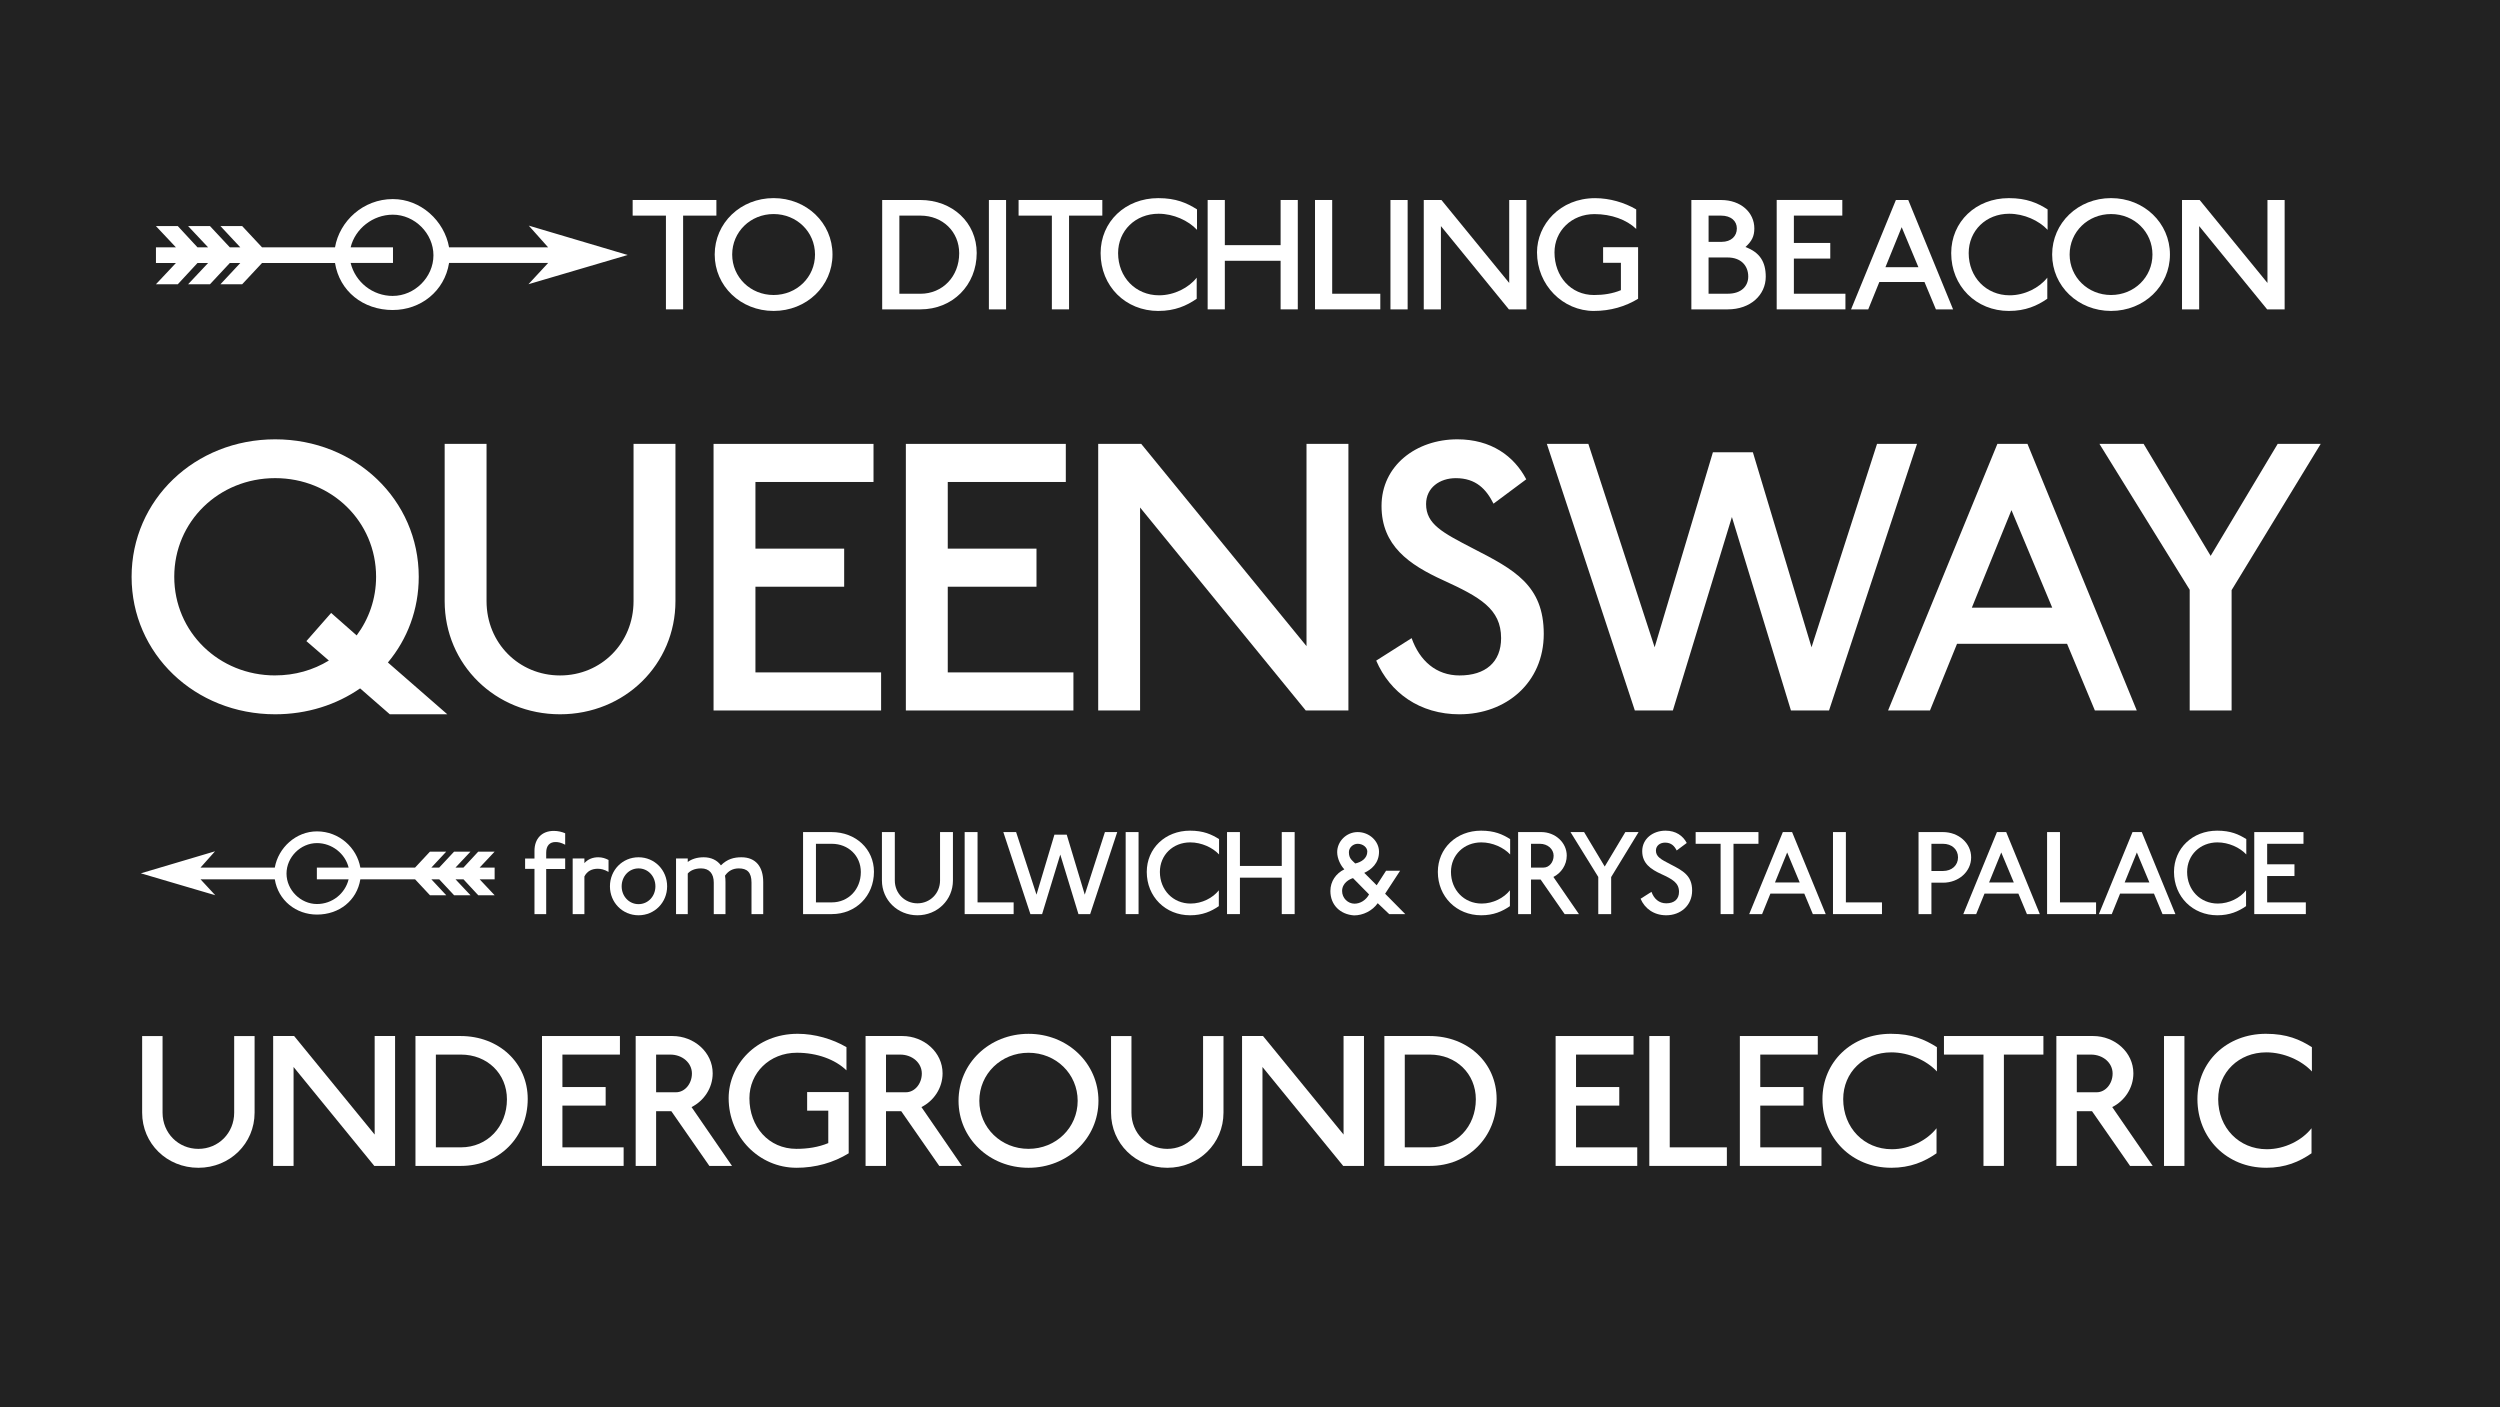
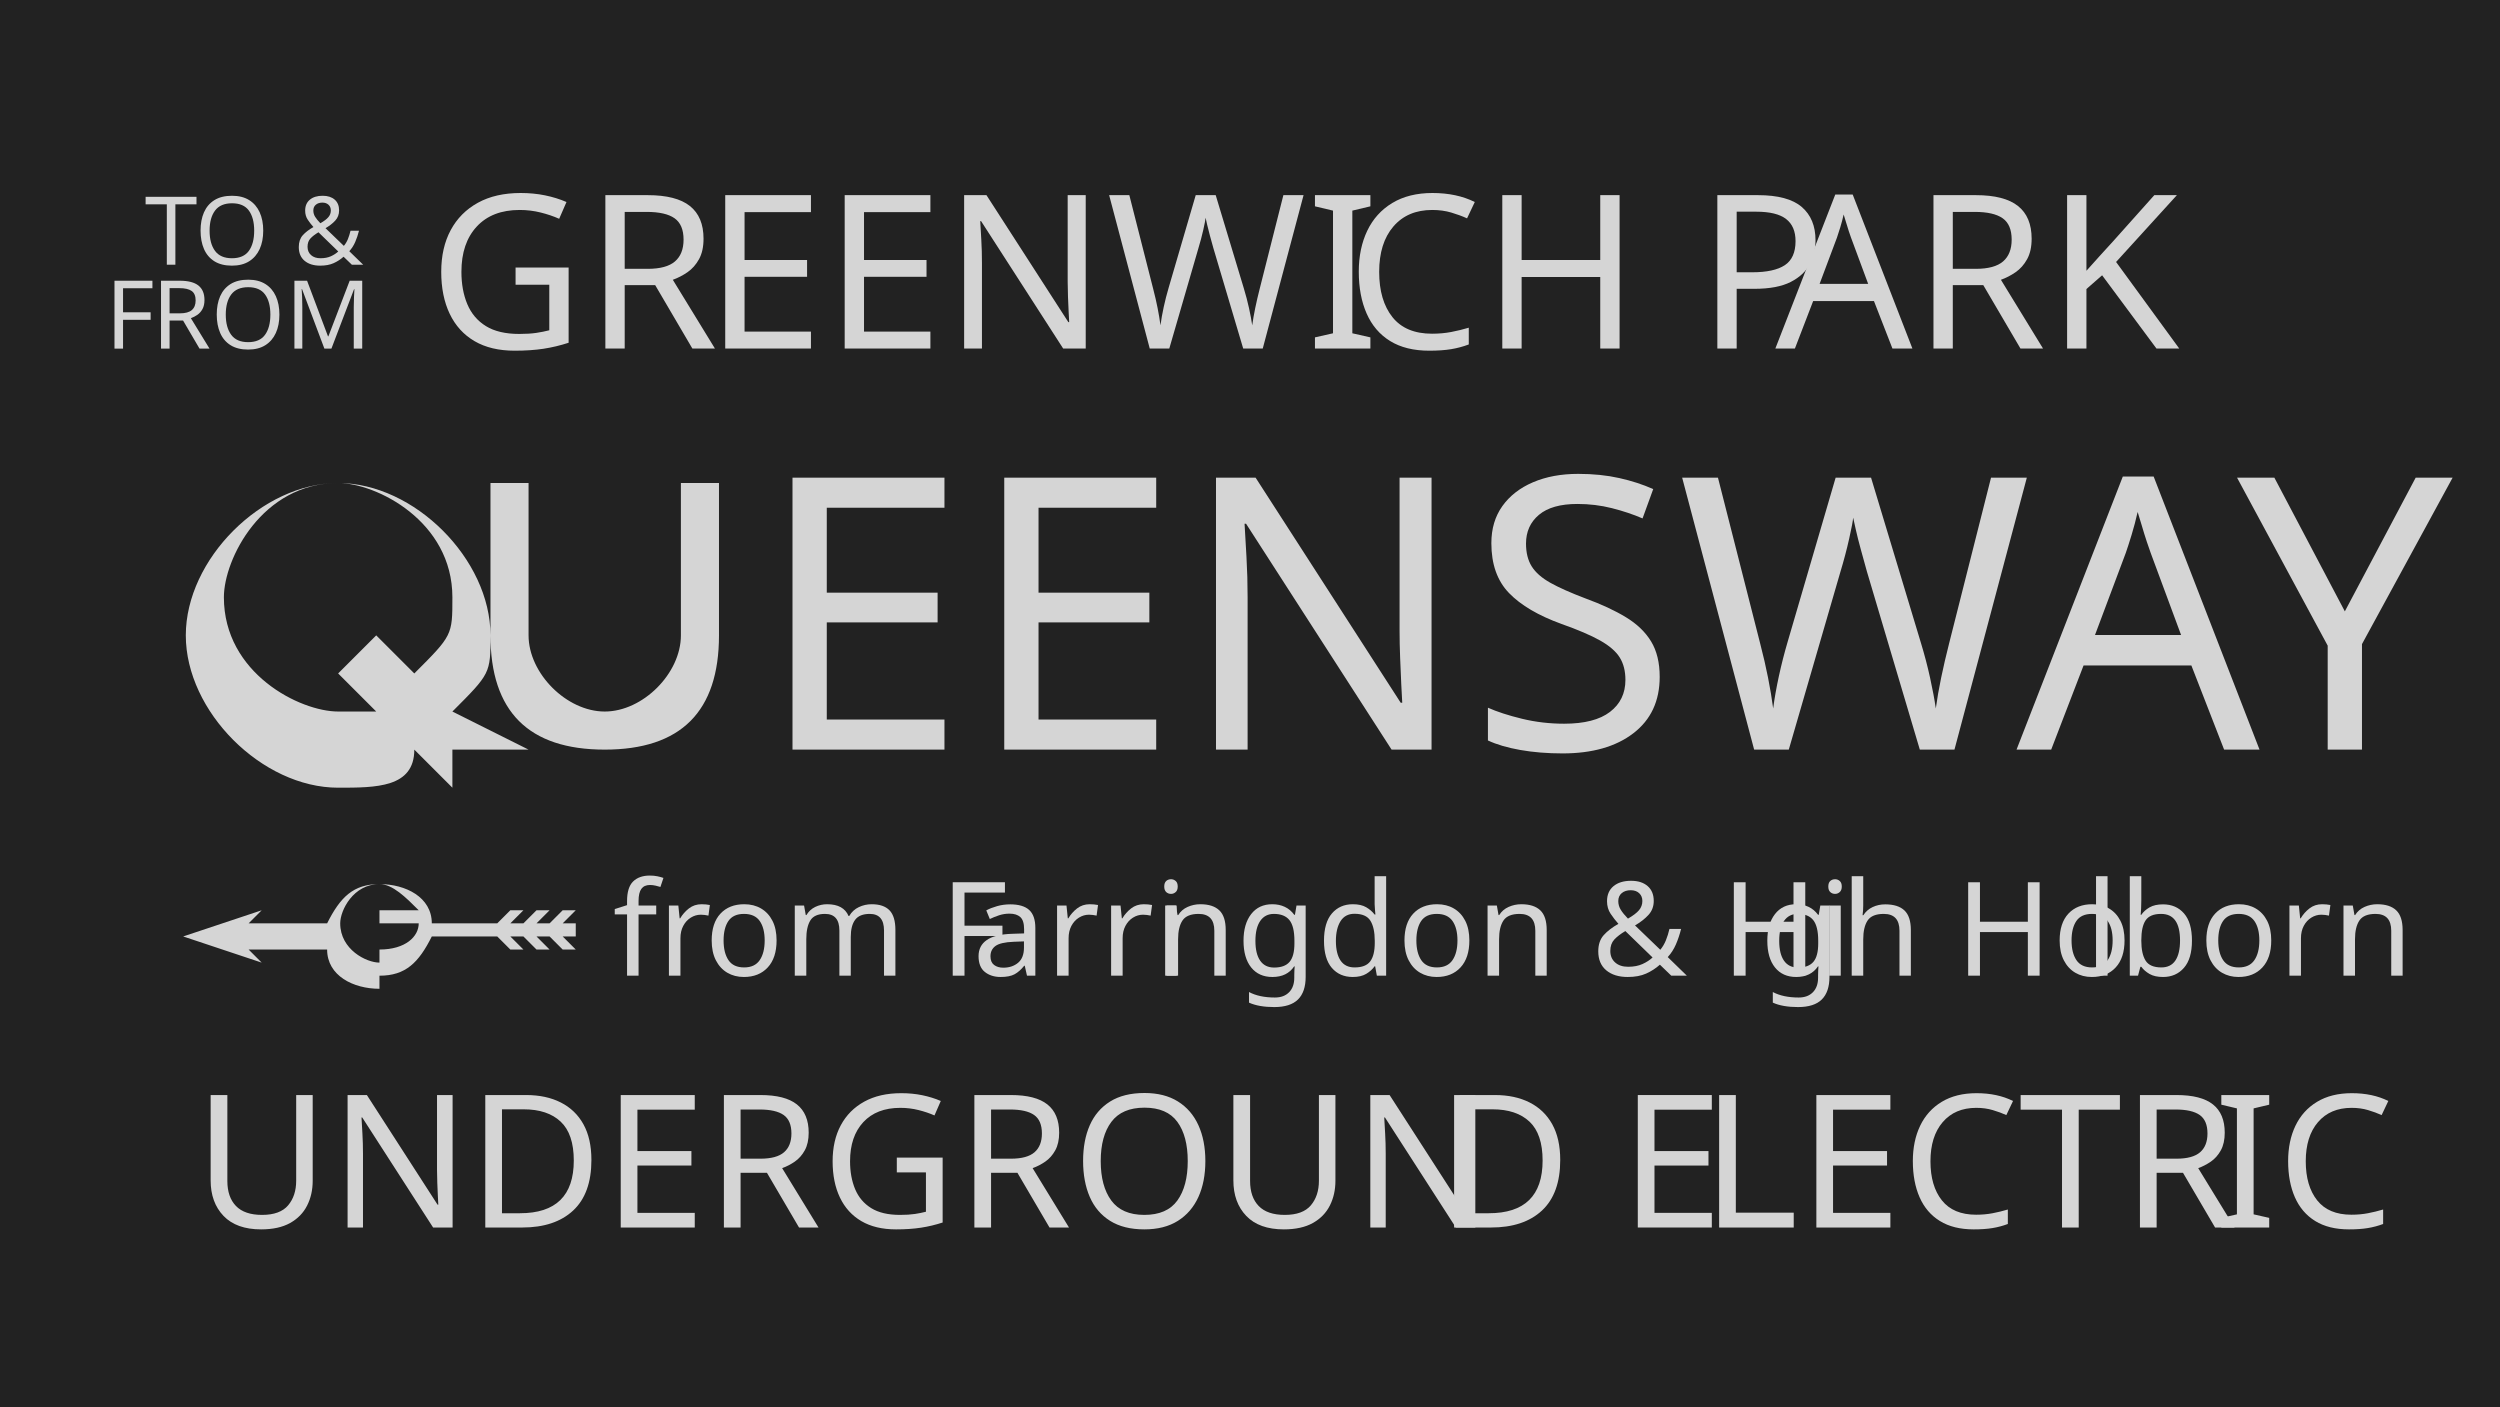
<svg xmlns="http://www.w3.org/2000/svg" width="100%" height="100%" viewBox="0 0 10667 6000" version="1.1" xml:space="preserve" style="fill-rule:evenodd;clip-rule:evenodd;stroke-linejoin:round;stroke-miterlimit:2;">
  <rect x="-446.8" y="-375.4" width="11560.2" height="6750.7" style="fill:#222;" />
-   <g>
-     <path d="M1676.1,1322.7c118.7,0 220.7,-80 240,-200.7l422.7,0l-84,90.7l423.3,-124.7l-422,-125.3l82.7,92.7l-422.7,0c-20,-113.3 -120.7,-206 -240,-206c-126.7,0 -227.3,94 -246.7,206l-311.3,0l-84.7,-90.7l-92.7,0l84.7,90.7l-44.7,0l-84.7,-90.7l-93.3,0l85.3,90.7l-45.3,0l-84,-90.7l-93.3,0l85.3,90.7l-85.3,0l0,66.7l85.3,0l-85.3,90.7l93.3,0l84,-90.7l45.3,0l-85.3,90.7l93.3,0l84.7,-90.7l44.7,0l-84.7,90.7l92.7,0l84.7,-90.7l311.3,0c19.3,120 119.3,200.7 246.7,200.7Zm0,-60c-86.7,0 -160,-59.3 -180,-140.7l180.7,0l0,-66.7l-180.7,0c19.3,-79.3 94.7,-139.3 180,-139.3c93.3,0 173.3,80 173.3,173.3c0,94 -80.7,173.3 -173.3,173.3Z" style="fill:#fff;fill-rule:nonzero;" />
-     <path d="M2841.4,1320l73.3,0l0,-400l142,0l0,-66.7l-357.3,0l0,66.7l142,0l0,400Z" style="fill:#fff;fill-rule:nonzero;" />
-     <path d="M3300.8,1326.7c140.7,0 251.3,-106 251.3,-240.7c0,-134.7 -110.7,-240.7 -251.3,-240.7c-140.7,0 -251.3,106 -251.3,240.7c0,134.7 110.7,240.7 251.3,240.7Zm0,-68c-98.7,0 -176.7,-76 -176.7,-172.7c0,-96.7 78,-172.7 176.7,-172.7c98.7,0 176.7,76 176.7,172.7c0,96.7 -78,172.7 -176.7,172.7Z" style="fill:#fff;fill-rule:nonzero;" />
-     <path d="M3764.1,1320l163.3,0c137.3,0 240,-103.3 240,-240.7c0,-129.3 -103.3,-226 -241.3,-226l-162,0l0,466.7Zm163.3,-66.7l-90,0l0,-333.3l90,0c94.7,0 165.3,68.7 165.3,160.7c0,98.7 -70.7,172.7 -165.3,172.7Z" style="fill:#fff;fill-rule:nonzero;" />
-     <rect x="4219.4" y="853.4" width="73.3" height="466.7" style="fill:#fff;fill-rule:nonzero;" />
-     <path d="M4488.1,1320l73.3,0l0,-400l142,0l0,-66.7l-357.3,0l0,66.7l142,0l0,400Z" style="fill:#fff;fill-rule:nonzero;" />
-     <path d="M4942.8,1326.7c70,0 120,-22 163.3,-52l0,-90c-34,43.3 -96,75.3 -160.7,75.3c-100,0 -174.7,-77.3 -174.7,-180c0,-96 74,-168 172.7,-168c64,0 127.3,29.3 164,68.7l0,-87.3c-43.3,-27.3 -89.3,-48 -165.3,-48c-140.7,0 -246,100.7 -246,234.7c0,140.7 106,246.7 246.7,246.7Z" style="fill:#fff;fill-rule:nonzero;" />
-     <path d="M5152.8,1320l0,-466.7l73.3,0l0,192.7l238,0l0,-192.7l73.3,0l0,466.7l-73.3,0l0,-207.3l-238,0l0,207.3l-73.3,0Z" style="fill:#fff;fill-rule:nonzero;" />
-     <path d="M5610.8,1320l278.7,0l0,-66.7l-205.3,0l0,-400l-73.3,0l0,466.7Z" style="fill:#fff;fill-rule:nonzero;" />
-     <rect x="5932.8" y="853.4" width="73.3" height="466.7" style="fill:#fff;fill-rule:nonzero;" />
-     <path d="M6074.8,1320l73.3,0l0,-355.3l290,355.3l74.7,0l0,-466.7l-73.3,0l0,354l-289.3,-354l-75.3,0l0,466.7Z" style="fill:#fff;fill-rule:nonzero;" />
-     <path d="M6801.4,1326.7c69.3,0 134,-18.7 188,-52l0,-220l-149.3,0l0,66.7l76,0l0,116.7c-35.3,14.7 -74,20.7 -114.7,20.7c-99.3,0 -168.7,-79.3 -168.7,-182c0,-90.7 72,-163.3 170.7,-163.3c72,0 137.3,24 178,63.3l0,-83.3c-50,-29.3 -113.3,-48 -175.3,-48c-150.7,0 -248,113.3 -248,231.3c0,139.3 110,250 243.3,250Z" style="fill:#fff;fill-rule:nonzero;" />
-     <path d="M7216.8,1320l155.3,0c96.7,0 162,-61.3 162,-139.3c0,-63.3 -25.3,-104 -86.7,-126.7c27.3,-24.7 38,-46 38,-79.3c0,-68 -57.3,-121.3 -142,-121.3l-126.7,0l0,466.7Zm156,-66.7l-82.7,0l0,-154.7l81.3,0c56.7,0 88,34.7 88,81.3c0,42 -30.7,73.3 -86.7,73.3Zm-27.3,-221.3l-55.3,0l0,-112l53.3,0c42.7,0 67.3,23.3 67.3,54.7c0,32.7 -24,57.3 -65.3,57.3Z" style="fill:#fff;fill-rule:nonzero;" />
-     <path d="M7580.8,1320l293.3,0l0,-66.7l-220,0l0,-150l155.3,0l0,-66.7l-155.3,0l0,-116.7l206.7,0l0,-66.7l-280,0l0,466.7Z" style="fill:#fff;fill-rule:nonzero;" />
-     <path d="M7898.1,1320l73.3,0l47.3,-116.7l192.7,0l48.7,116.7l73.3,0l-191.3,-466.7l-52.7,0l-191.3,466.7Zm146.7,-180l69.3,-170.7l71.3,170.7l-140.7,0Z" style="fill:#fff;fill-rule:nonzero;" />
-     <path d="M8572.1,1326.7c70,0 120,-22 163.3,-52l0,-90c-34,43.3 -96,75.3 -160.7,75.3c-100,0 -174.7,-77.3 -174.7,-180c0,-96 74,-168 172.7,-168c64,0 127.3,29.3 164,68.7l0,-87.3c-43.3,-27.3 -89.3,-48 -165.3,-48c-140.7,0 -246,100.7 -246,234.7c0,140.7 106,246.7 246.7,246.7Z" style="fill:#fff;fill-rule:nonzero;" />
-     <path d="M9007.4,1326.7c140.7,0 251.3,-106 251.3,-240.7c0,-134.7 -110.7,-240.7 -251.3,-240.7c-140.7,0 -251.3,106 -251.3,240.7c0,134.7 110.7,240.7 251.3,240.7Zm0,-68c-98.7,0 -176.7,-76 -176.7,-172.7c0,-96.7 78,-172.7 176.7,-172.7c98.7,0 176.7,76 176.7,172.7c0,96.7 -78,172.7 -176.7,172.7Z" style="fill:#fff;fill-rule:nonzero;" />
-     <path d="M9310.1,1320l73.3,0l0,-355.3l290,355.3l74.7,0l0,-466.7l-73.3,0l0,354l-289.3,-354l-75.3,0l0,466.7Z" style="fill:#fff;fill-rule:nonzero;" />
-     <path d="M1663.2,3047.7l245.4,0l-253.5,-221c82.9,-99.1 131.6,-225.9 131.6,-365.6c0,-328.2 -269.8,-586.6 -612.6,-586.6c-342.9,0 -612.6,258.4 -612.6,586.6c0,328.2 269.8,586.6 612.6,586.6c136.5,0 261.6,-40.6 362.4,-110.5l126.7,110.5Zm-489.1,-165.8c-240.5,0 -430.6,-185.3 -430.6,-420.9c0,-235.6 190.1,-420.9 430.6,-420.9c240.5,0 430.6,185.3 430.6,420.9c0,94.2 -30.9,180.4 -82.9,250.2l-108.9,-95.9l-105.6,120.2l95.9,82.9c-66.6,40.6 -144.6,63.4 -229.1,63.4Zm1215.5,165.8c276.2,0 492.4,-212.9 492.4,-482.6l0,-671.1l-178.8,0l0,671.1c0,178.8 -138.1,316.9 -313.6,316.9c-175.5,0 -313.6,-138.1 -313.6,-316.9l0,-671.1l-178.7,0l0,671.1c0,269.8 216.1,482.6 492.4,482.6Z" style="fill:#fff;fill-rule:nonzero;" />
-     <path d="M3044.5,3031.5l715,0l0,-162.5l-536.2,0l0,-365.6l378.6,0l0,-162.5l-378.6,0l0,-284.4l503.8,0l0,-162.5l-682.5,0l0,1137.5Z" style="fill:#fff;fill-rule:nonzero;" />
-     <path d="M3865.1,3031.5l715,0l0,-162.5l-536.2,0l0,-365.6l378.6,0l0,-162.5l-378.6,0l0,-284.4l503.7,0l0,-162.5l-682.5,0l0,1137.5Z" style="fill:#fff;fill-rule:nonzero;" />
-     <path d="M4685.7,3031.5l178.8,0l0,-866.1l706.9,866.1l182,0l0,-1137.5l-178.8,0l0,862.9l-705.2,-862.9l-183.6,0l0,1137.5Z" style="fill:#fff;fill-rule:nonzero;" />
-     <path d="M6227.8,3047.7c198.3,0 359.1,-134.9 359.1,-342.9c0,-208 -126.8,-274.6 -300.6,-364c-131.6,-68.3 -201.5,-104 -201.5,-190.1c0,-69.9 58.5,-110.5 126.8,-110.5c86.1,0 130,47.1 160.9,108.9l139.7,-104c-52,-99.1 -149.5,-170.6 -294.1,-170.6c-175.5,0 -323.4,112.1 -323.4,284.4c0,169 117,250.3 263.2,316.9c156,71.5 247,121.9 247,247c0,102.4 -66.6,159.2 -177.1,159.2c-100.7,0 -170.6,-63.4 -204.7,-159.2l-151.1,95.9c58.5,136.5 185.2,229.1 355.9,229.1Z" style="fill:#fff;fill-rule:nonzero;" />
-     <path d="M6975.3,3031.5l162.5,0l251.9,-825.5l251.9,825.5l162.5,0l375.4,-1137.5l-170.6,0l-279.5,867.8l-250.2,-832l-170.6,0l-248.6,832l-282.8,-867.8l-177.1,0l375.4,1137.5Z" style="fill:#fff;fill-rule:nonzero;" />
-     <path d="M8056,3031.5l178.8,0l115.4,-284.4l469.6,0l118.6,284.4l178.8,0l-466.4,-1137.5l-128.4,0l-466.4,1137.5Zm357.5,-438.8l169,-416l173.9,416l-342.9,0Z" style="fill:#fff;fill-rule:nonzero;" />
-     <path d="M9343,3031.5l178.8,0l0,-513.5l380.2,-624l-183.6,0l-286,477.8l-286,-477.8l-188.5,0l385.1,622.4l0,515.1Z" style="fill:#fff;fill-rule:nonzero;" />
-     <path d="M1352.5,3902.3c95.5,0 170.5,-60.5 185,-150.5l233.5,0l63.5,68l69.5,0l-63.5,-68l33.5,0l63.5,68l70,0l-64,-68l34,0l63,68l70,0l-64,-68l64,0l0,-50l-64,0l64,-68l-70,0l-63,68l-34,0l64,-68l-70,0l-63.5,68l-33.5,0l63.5,-68l-69.5,0l-63.5,68l-233.5,0c-14.5,-84 -90,-154.5 -185,-154.5c-89.5,0 -165,69.5 -180,154.5l-317,0l62,-69.5l-316.5,94l317.5,93.5l-63,-68l317,0c14.5,90.5 91,150.5 180,150.5Zm0,-45c-69.5,0 -130,-59.5 -130,-130c0,-70 60,-130 130,-130c64,0 120.5,45 135,104.5l-135.5,0l0,50l135.5,0c-15,61 -70,105.5 -135,105.5Z" style="fill:#fff;fill-rule:nonzero;" />
-     <path d="M2280.5,3900.3l50,0l0,-192.5l81,0l0,-45l-81,0l0,-25c0,-30.5 16,-45 39.5,-45c12,0 23,2 41.5,11.5l0,-49c-14.5,-6 -30.5,-10 -48.5,-10c-52,0 -82.5,34 -82.5,85l0,33l-40,0l0,44l40,0l0,193Z" style="fill:#fff;fill-rule:nonzero;" />
-     <path d="M2443.5,3900.3l50,0l0,-160.5c11.5,-23 32,-33 57,-33c13.5,0 27.5,3 46,13.5l0,-51c-13.5,-7 -27,-11.5 -44,-11.5c-23,0 -44,8 -59,25l0,-20l-50,0l0,237.5Z" style="fill:#fff;fill-rule:nonzero;" />
-     <path d="M2724.5,3905.3c68.5,0 122,-54.5 122,-123.5c0,-69.5 -53.5,-124 -122,-124c-68.5,0 -122,54.5 -122,124c0,69 53.5,123.5 122,123.5Zm0,-47.5c-40.5,0 -72,-33.5 -72,-76c0,-43 31.5,-76.5 72,-76.5c40.5,0 72,33.5 72,76.5c0,42.5 -31.5,76 -72,76Z" style="fill:#fff;fill-rule:nonzero;" />
-     <path d="M3206.5,3765.8l0,134.5l50,0l0,-137c0,-64.5 -31.5,-105.5 -93,-105.5c-32,0 -60.5,7.5 -87.5,34.5c-16,-22 -41.5,-34.5 -73.5,-34.5c-28,0 -51,7.5 -68,20l0,-15l-50,0l0,237.5l50,0l0,-173c10.5,-12.5 29.5,-22 57,-22c35,0 54,22.5 54,60.5l0,134.5l50,0l0,-137c0,-9.5 -0.5,-18.5 -2,-27c14.5,-21 34,-31 59,-31c35,0 54,16.5 54,60.5Z" style="fill:#fff;fill-rule:nonzero;" />
-     <path d="M3426.5,3900.3l122.5,0c103,0 180,-77.5 180,-180.5c0,-97 -77.5,-169.5 -181,-169.5l-121.5,0l0,350Zm122.5,-50l-67.5,0l0,-250l67.5,0c71,0 124,51.5 124,120.5c0,74 -53,129.5 -124,129.5Z" style="fill:#fff;fill-rule:nonzero;" />
-     <path d="M3914.5,3905.3c85,0 151.5,-65.5 151.5,-148.5l0,-206.5l-55,0l0,206.5c0,55 -42.5,97.5 -96.5,97.5c-54,0 -96.5,-42.5 -96.5,-97.5l0,-206.5l-55,0l0,206.5c0,83 66.5,148.5 151.5,148.5Z" style="fill:#fff;fill-rule:nonzero;" />
-     <path d="M4116,3900.3l209,0l0,-50l-154,0l0,-300l-55,0l0,350Z" style="fill:#fff;fill-rule:nonzero;" />
-     <path d="M4396.5,3900.3l50,0l77.5,-254l77.5,254l50,0l115.5,-350l-52.5,0l-86,267l-77,-256l-52.5,0l-76.5,256l-87,-267l-54.5,0l115.5,350Z" style="fill:#fff;fill-rule:nonzero;" />
-     <rect x="4803" y="3550.3" width="55" height="350" style="fill:#fff;fill-rule:nonzero;" />
-     <path d="M5078,3905.3c52.5,0 90,-16.5 122.5,-39l0,-67.5c-25.5,32.5 -72,56.5 -120.5,56.5c-75,0 -131,-58 -131,-135c0,-72 55.5,-126 129.5,-126c48,0 95.5,22 123,51.5l0,-65.5c-32.5,-20.5 -67,-36 -124,-36c-105.5,0 -184.5,75.5 -184.5,176c0,105.5 79.5,185 185,185Z" style="fill:#fff;fill-rule:nonzero;" />
-     <path d="M5235.5,3900.3l0,-350l55,0l0,144.5l178.5,0l0,-144.5l55,0l0,350l-55,0l0,-155.5l-178.5,0l0,155.5l-55,0Z" style="fill:#fff;fill-rule:nonzero;" />
-     <path d="M5777.5,3905.8c38.5,0 78,-19.5 101,-52l49,46.5l68.5,0l-86,-87l64,-98l-60,0l-40,62l-53,-53c29.5,-13.5 63,-40.5 63,-90c0,-45 -41,-84 -91,-84c-48.5,0 -87.5,40 -87.5,85.5c0,28.5 15.5,58 30.5,73.5c-35.5,17.5 -59.5,50.5 -59.5,92.5c0,60 42.5,100 101,104Zm2,-50c-28.5,0 -53,-24 -53,-54c0,-34.5 32,-51 46.5,-55l68.5,69.5c-13.5,25 -38,39.5 -62,39.5Zm3,-171.5c-15,-15 -27,-21.5 -27,-48.5c0,-18.5 17,-35.5 37.5,-35.5c22.5,0 41,15.5 41,33c0,29.5 -26,45.5 -51.5,51Z" style="fill:#fff;fill-rule:nonzero;" />
-     <path d="M6320,3905.3c52.5,0 90,-16.5 122.5,-39l0,-67.5c-25.5,32.5 -72,56.5 -120.5,56.5c-75,0 -131,-58 -131,-135c0,-72 55.5,-126 129.5,-126c48,0 95.5,22 123,51.5l0,-65.5c-32.5,-20.5 -67,-36 -124,-36c-105.5,0 -184.5,75.5 -184.5,176c0,105.5 79.5,185 185,185Z" style="fill:#fff;fill-rule:nonzero;" />
-     <path d="M6477.5,3900.3l55,0l0,-147.5l41,0l102.5,147.5l61,0l-109,-158.5c33,-16.5 57,-51 57,-91c0,-56.5 -50,-100.5 -108.5,-100.5l-99,0l0,350Zm108.5,-198.5l-53.5,0l0,-101.5l38,0c33,0 58.5,22.5 58.5,51c0,27.5 -19,50.5 -43,50.5Z" style="fill:#fff;fill-rule:nonzero;" />
-     <path d="M6819.5,3900.3l55,0l0,-158l117,-192l-56.5,0l-88,147l-88,-147l-58,0l118.5,191.5l0,158.5Z" style="fill:#fff;fill-rule:nonzero;" />
-     <path d="M7109.5,3905.3c61,0 110.5,-41.5 110.5,-105.5c0,-64 -39,-84.5 -92.5,-112c-40.5,-21 -62,-32 -62,-58.5c0,-21.5 18,-34 39,-34c26.5,0 40,14.5 49.5,33.5l43,-32c-16,-30.5 -46,-52.5 -90.5,-52.5c-54,0 -99.5,34.5 -99.5,87.5c0,52 36,77 81,97.5c48,22 76,37.5 76,76c0,31.5 -20.5,49 -54.5,49c-31,0 -52.5,-19.5 -63,-49l-46.5,29.5c18,42 57,70.5 109.5,70.5Z" style="fill:#fff;fill-rule:nonzero;" />
-     <path d="M7341.5,3900.3l55,0l0,-300l106.5,0l0,-50l-268,0l0,50l106.5,0l0,300Z" style="fill:#fff;fill-rule:nonzero;" />
-     <path d="M7463.5,3900.3l55,0l35.5,-87.5l144.5,0l36.5,87.5l55,0l-143.5,-350l-39.5,0l-143.5,350Zm110,-135l52,-128l53.5,128l-105.5,0Z" style="fill:#fff;fill-rule:nonzero;" />
-     <path d="M7821,3900.3l209,0l0,-50l-154,0l0,-300l-55,0l0,350Z" style="fill:#fff;fill-rule:nonzero;" />
-     <path d="M8186,3900.3l55,0l0,-134l49.5,0c67,0 120,-47.5 120,-108c0,-60.5 -53,-108 -120.5,-108l-104,0l0,350Zm104.5,-184l-49.5,0l0,-116l49.5,0c37.5,0 64,24 64,58c0,34 -26.5,58 -64,58Z" style="fill:#fff;fill-rule:nonzero;" />
-     <path d="M8377,3900.3l55,0l35.5,-87.5l144.5,0l36.5,87.5l55,0l-143.5,-350l-39.5,0l-143.5,350Zm110,-135l52,-128l53.5,128l-105.5,0Z" style="fill:#fff;fill-rule:nonzero;" />
-     <path d="M8734.5,3900.3l209,0l0,-50l-154,0l0,-300l-55,0l0,350Z" style="fill:#fff;fill-rule:nonzero;" />
-     <path d="M8955.5,3900.3l55,0l35.5,-87.5l144.5,0l36.5,87.5l55,0l-143.5,-350l-39.5,0l-143.5,350Zm110,-135l52,-128l53.5,128l-105.5,0Z" style="fill:#fff;fill-rule:nonzero;" />
-     <path d="M9461,3905.3c52.5,0 90,-16.5 122.5,-39l0,-67.5c-25.5,32.5 -72,56.5 -120.5,56.5c-75,0 -131,-58 -131,-135c0,-72 55.5,-126 129.5,-126c48,0 95.5,22 123,51.5l0,-65.5c-32.5,-20.5 -67,-36 -124,-36c-105.5,0 -184.5,75.5 -184.5,176c0,105.5 79.5,185 185,185Z" style="fill:#fff;fill-rule:nonzero;" />
-     <path d="M9618.5,3900.3l220,0l0,-50l-165,0l0,-112.5l116.5,0l0,-50l-116.5,0l0,-87.5l155,0l0,-50l-210,0l0,350Z" style="fill:#fff;fill-rule:nonzero;" />
-     <path d="M846.4,4982.7c134.6,0 239.9,-103.7 239.9,-235.1l0,-327l-87.1,0l0,327c0,87.1 -67.3,154.4 -152.8,154.4c-85.5,0 -152.8,-67.3 -152.8,-154.4l0,-327l-87.1,0l0,327c0,131.4 105.3,235.1 239.9,235.1Z" style="fill:#fff;fill-rule:nonzero;" />
-     <path d="M1165.5,4974.7l87.1,0l0,-422l344.4,422l88.7,0l0,-554.2l-87.1,0l0,420.4l-343.6,-420.4l-89.5,0l0,554.2Z" style="fill:#fff;fill-rule:nonzero;" />
-     <path d="M1772.7,4974.7l194,0c163.1,0 285,-122.7 285,-285.8c0,-153.6 -122.7,-268.4 -286.6,-268.4l-192.4,0l0,554.2Zm194,-79.2l-106.9,0l0,-395.8l106.9,0c112.4,0 196.3,81.5 196.3,190.8c0,117.2 -83.9,205 -196.3,205Z" style="fill:#fff;fill-rule:nonzero;" />
-     <path d="M2312.6,4974.7l348.3,0l0,-79.2l-261.2,0l0,-178.1l184.5,0l0,-79.2l-184.5,0l0,-138.5l245.4,0l0,-79.2l-332.5,0l0,554.2Z" style="fill:#fff;fill-rule:nonzero;" />
-     <path d="M2712.4,4974.7l87.1,0l0,-233.5l64.9,0l162.3,233.5l96.6,0l-172.6,-251c52.2,-26.1 90.2,-80.7 90.2,-144.1c0,-89.5 -79.2,-159.1 -171.8,-159.1l-156.8,0l0,554.2Zm171.8,-314.3l-84.7,0l0,-160.7l60.2,0c52.2,0 92.6,35.6 92.6,80.8c0,43.5 -30.1,80 -68.1,80Z" style="fill:#fff;fill-rule:nonzero;" />
-     <path d="M3398,4982.7c82.3,0 159.1,-22.2 223.2,-61.8l0,-261.2l-177.3,0l0,79.2l90.2,0l0,138.5c-42,17.4 -87.9,24.5 -136.2,24.5c-118,0 -200.3,-94.2 -200.3,-216.1c0,-107.7 85.5,-194 202.7,-194c85.5,0 163.1,28.5 211.4,75.2l0,-99c-59.4,-34.8 -134.6,-57 -208.2,-57c-178.9,0 -294.5,134.6 -294.5,274.7c0,165.5 130.6,296.9 289,296.9Z" style="fill:#fff;fill-rule:nonzero;" />
-     <path d="M3693.3,4974.7l87.1,0l0,-233.5l64.9,0l162.3,233.5l96.6,0l-172.6,-251c52.2,-26.1 90.2,-80.7 90.2,-144.1c0,-89.5 -79.2,-159.1 -171.8,-159.1l-156.8,0l0,554.2Zm171.8,-314.3l-84.7,0l0,-160.7l60.2,0c52.3,0 92.6,35.6 92.6,80.8c0,43.5 -30.1,80 -68.1,80Z" style="fill:#fff;fill-rule:nonzero;" />
-     <path d="M4388.4,4982.7c167,0 298.5,-125.9 298.5,-285.8c0,-159.9 -131.4,-285.8 -298.5,-285.8c-167,0 -298.5,125.9 -298.5,285.8c0,159.9 131.4,285.8 298.5,285.8Zm0,-80.8c-117.2,0 -209.8,-90.2 -209.8,-205c0,-114.8 92.6,-205 209.8,-205c117.2,0 209.8,90.2 209.8,205c0,114.8 -92.6,205 -209.8,205Z" style="fill:#fff;fill-rule:nonzero;" />
-     <path d="M4980.5,4982.7c134.6,0 239.9,-103.7 239.9,-235.1l0,-327l-87.1,0l0,327c0,87.1 -67.3,154.4 -152.8,154.4c-85.5,0 -152.8,-67.3 -152.8,-154.4l0,-327l-87.1,0l0,327c0,131.4 105.3,235.1 239.9,235.1Z" style="fill:#fff;fill-rule:nonzero;" />
-     <path d="M5299.6,4974.7l87.1,0l0,-422l344.4,422l88.7,0l0,-554.2l-87.1,0l0,420.4l-343.6,-420.4l-89.5,0l0,554.2Z" style="fill:#fff;fill-rule:nonzero;" />
-     <path d="M5906.8,4974.7l194,0c163.1,0 285,-122.7 285,-285.8c0,-153.6 -122.7,-268.4 -286.6,-268.4l-192.4,0l0,554.2Zm194,-79.2l-106.9,0l0,-395.8l106.9,0c112.4,0 196.3,81.5 196.3,190.8c0,117.2 -83.9,205 -196.3,205Z" style="fill:#fff;fill-rule:nonzero;" />
-     <path d="M6637.5,4974.7l348.3,0l0,-79.2l-261.2,0l0,-178.1l184.5,0l0,-79.2l-184.5,0l0,-138.5l245.4,0l0,-79.2l-332.5,0l0,554.2Z" style="fill:#fff;fill-rule:nonzero;" />
-     <path d="M7037.3,4974.7l330.9,0l0,-79.2l-243.8,0l0,-475l-87.1,0l0,554.2Z" style="fill:#fff;fill-rule:nonzero;" />
-     <path d="M7423.6,4974.7l348.3,0l0,-79.2l-261.2,0l0,-178.1l184.5,0l0,-79.2l-184.5,0l0,-138.5l245.4,0l0,-79.2l-332.5,0l0,554.2Z" style="fill:#fff;fill-rule:nonzero;" />
-     <path d="M8068.8,4982.7c83.1,0 142.5,-26.1 194,-61.8l0,-106.9c-40.4,51.5 -114,89.5 -190.8,89.5c-118.8,0 -207.4,-91.8 -207.4,-213.8c0,-114 87.9,-199.5 205,-199.5c76,0 151.2,34.8 194.8,81.5l0,-103.7c-51.5,-32.5 -106.1,-57 -196.3,-57c-167,0 -292.1,119.5 -292.1,278.7c0,167 125.9,292.9 292.9,292.9Z" style="fill:#fff;fill-rule:nonzero;" />
-     <path d="M8463.1,4974.7l87.1,0l0,-475l168.6,0l0,-79.2l-424.3,0l0,79.2l168.6,0l0,475Z" style="fill:#fff;fill-rule:nonzero;" />
-     <path d="M8774.2,4974.7l87.1,0l0,-233.5l64.9,0l162.3,233.5l96.6,0l-172.6,-251c52.2,-26.1 90.2,-80.7 90.2,-144.1c0,-89.5 -79.2,-159.1 -171.8,-159.1l-156.8,0l0,554.2Zm171.8,-314.3l-84.7,0l0,-160.7l60.2,0c52.2,0 92.6,35.6 92.6,80.8c0,43.5 -30.1,80 -68.1,80Z" style="fill:#fff;fill-rule:nonzero;" />
-     <rect x="9233.4" y="4420.6" width="87.1" height="554.2" style="fill:#fff;fill-rule:nonzero;" />
-     <path d="M9668.8,4982.7c83.1,0 142.5,-26.1 194,-61.8l0,-106.9c-40.4,51.5 -114,89.5 -190.8,89.5c-118.8,0 -207.4,-91.8 -207.4,-213.8c0,-114 87.9,-199.5 205,-199.5c76,0 151.2,34.8 194.8,81.5l0,-103.7c-51.5,-32.5 -106.1,-57 -196.3,-57c-167,0 -292.1,119.5 -292.1,278.7c0,167 125.9,292.9 292.9,292.9Z" style="fill:#fff;fill-rule:nonzero;" />
+   <g transform="matrix(4.166667,0,0,4.166667,-1168.695,167.158)">
+     <text x="718.9px" y="316.8px" style="font-family:'Railway', 'Metropolitan Line';font-size:220px;fill:#d5d5d5;">GR<tspan x="1001.8px 1112.9px 1224px " y="316.8px 316.8px 316.8px ">EEN</tspan>WI<tspan x="1658.5px " y="316.8px ">C</tspan>H P<tspan x="2098.5px 2247.4px 2375px " y="316.8px 316.8px 316.8px ">ARK</tspan>
+     </text>
+     <g transform="matrix(390,0,0,390,470.7518,727.513)">
+       <path d="M0.7,0l0.2,0l-0.2,-0.1c0.1,-0.1 0.1,-0.1 0.1,-0.2c0,-0.2 -0.2,-0.4 -0.4,-0.4c-0.2,0 -0.4,0.2 -0.4,0.4c-0,0.2 0.2,0.4 0.4,0.4c0.1,-0 0.2,-0 0.2,-0.1l0.1,0.1Zm-0.3,-0.1c-0.1,0 -0.3,-0.1 -0.3,-0.3c0,-0.1 0.1,-0.3 0.3,-0.3c0.1,0 0.3,0.1 0.3,0.3c0,0.1 -0,0.1 -0.1,0.2l-0.1,-0.1l-0.1,0.1l0.1,0.1c-0,0 -0.1,0 -0.1,0Zm0.7,0.1c0.2,0 0.3,-0.1 0.3,-0.3l0,-0.4l-0.1,0l0,0.4c0,0.1 -0.1,0.2 -0.2,0.2c-0.1,0 -0.2,-0.1 -0.2,-0.2l0,-0.4l-0.1,0l0,0.4c0,0.2 0.1,0.3 0.3,0.3Z" style="fill:#d5d5d5;fill-rule:nonzero;" />
+     </g>
+     <g transform="matrix(390,0,0,390,470.7518,727.513)" />
+     <g transform="matrix(390,0,0,390,778.8518,727.513)" />
+     <text x="1054.2px" y="727.5px" style="font-family:'Railway', 'Metropolitan Line';font-size:390px;fill:#d5d5d5;">
+       <tspan x="1054.2px 1251.1px 1448.1px 1748.4px 1922.3px 2271.8px 2490.2px " y="727.5px 727.5px 727.5px 727.5px 727.5px 727.5px 727.5px ">EENSWAY</tspan>
+     </text>
+     <g transform="matrix(134,0,0,134,468.0728,959.0324)">
+       <path d="M1.5,0c0.2,0 0.3,-0.1 0.4,-0.3l0.5,0l0.1,0.1l0.1,0l-0.1,-0.1l0.1,0l0.1,0.1l0.1,0l-0.1,-0.1l0.1,0l0.1,0.1l0.1,0l-0.1,-0.1l0.1,0l0,-0.1l-0.1,0l0.1,-0.1l-0.1,0l-0.1,0.1l-0.1,0l0.1,-0.1l-0.1,0l-0.1,0.1l-0.1,0l0.1,-0.1l-0.1,0l-0.1,0.1l-0.5,0c-0,-0.2 -0.2,-0.3 -0.4,-0.3c-0.2,0 -0.3,0.1 -0.4,0.3l-0.6,0l0.1,-0.1l-0.6,0.2l0.6,0.2l-0.1,-0.1l0.6,0c0,0.2 0.2,0.3 0.4,0.3Zm0,-0.1c-0.1,0 -0.3,-0.1 -0.3,-0.3c0,-0.1 0.1,-0.3 0.3,-0.3c0.1,0 0.2,0.1 0.3,0.2l-0.3,0l0,0.1l0.3,0c-0,0.1 -0.1,0.2 -0.3,0.2Z" style="fill:#d5d5d5;fill-rule:nonzero;" />
+     </g>
+     <g transform="matrix(134,0,0,134,468.0728,959.0324)" />
+     <text x="908px" y="959px" style="font-family:'Railway', 'Metropolitan Line';font-size:134px;fill:#d5d5d5;">fr<tspan x="1001.9px 1074.8px " y="959px 959px ">om</tspan> F<tspan x="1276.4px " y="959px ">a</tspan>rri<tspan x="1463.7px 1531.8px 1595px 1668.6px 1741.5px " y="959px 959px 959px 959px 959px ">ngdon</tspan> &amp; Hi<tspan x="2082.9px " y="959px ">g</tspan>h Ho<tspan x="2415.5px 2458.4px 2532.7px 2605.6px " y="959px 959px 959px 959px ">lbor</tspan>n</text>
+     <g transform="matrix(190,0,0,190,2713.877,1216.892)" />
+     <text x="479.1px" y="1216.9px" style="font-family:'Railway', 'Metropolitan Line';font-size:190px;fill:#d5d5d5;">UN<tspan x="759px 888.5px 984.5px 1085.8px 1219.9px 1321.2px " y="1216.9px 1216.9px 1216.9px 1216.9px 1216.9px 1216.9px ">DERGRO</tspan>UN<tspan x="1751.1px " y="1216.9px ">D</tspan> E<tspan x="2022.5px 2115.2px 2205.8px " y="1216.9px 1216.9px 1216.9px ">LEC</tspan>TR<tspan x="2547.6px 2589.8px " y="1216.9px 1216.9px ">IC</tspan>
+     </text>
+   </g>
+   <g transform="matrix(2.535751,0,0,2.535751,-593.8188,432.621)">
+     <text x="477.6px" y="274.8px" style="font-family:'Railway', 'Metropolitan Line';font-size:160px;fill:#d5d5d5;">T<tspan x="561.9px " y="274.8px ">O</tspan> &amp;</text>
+     <g transform="matrix(160,0,0,160,832.927,416.0234)" />
+     <text x="411.3px" y="416px" style="font-family:'Railway', 'Metropolitan Line';font-size:160px;fill:#d5d5d5;">F<tspan x="489.6px 574.8px 702.7px " y="416px 416px 416px ">ROM</tspan>
+     </text>
  </g>
</svg>
